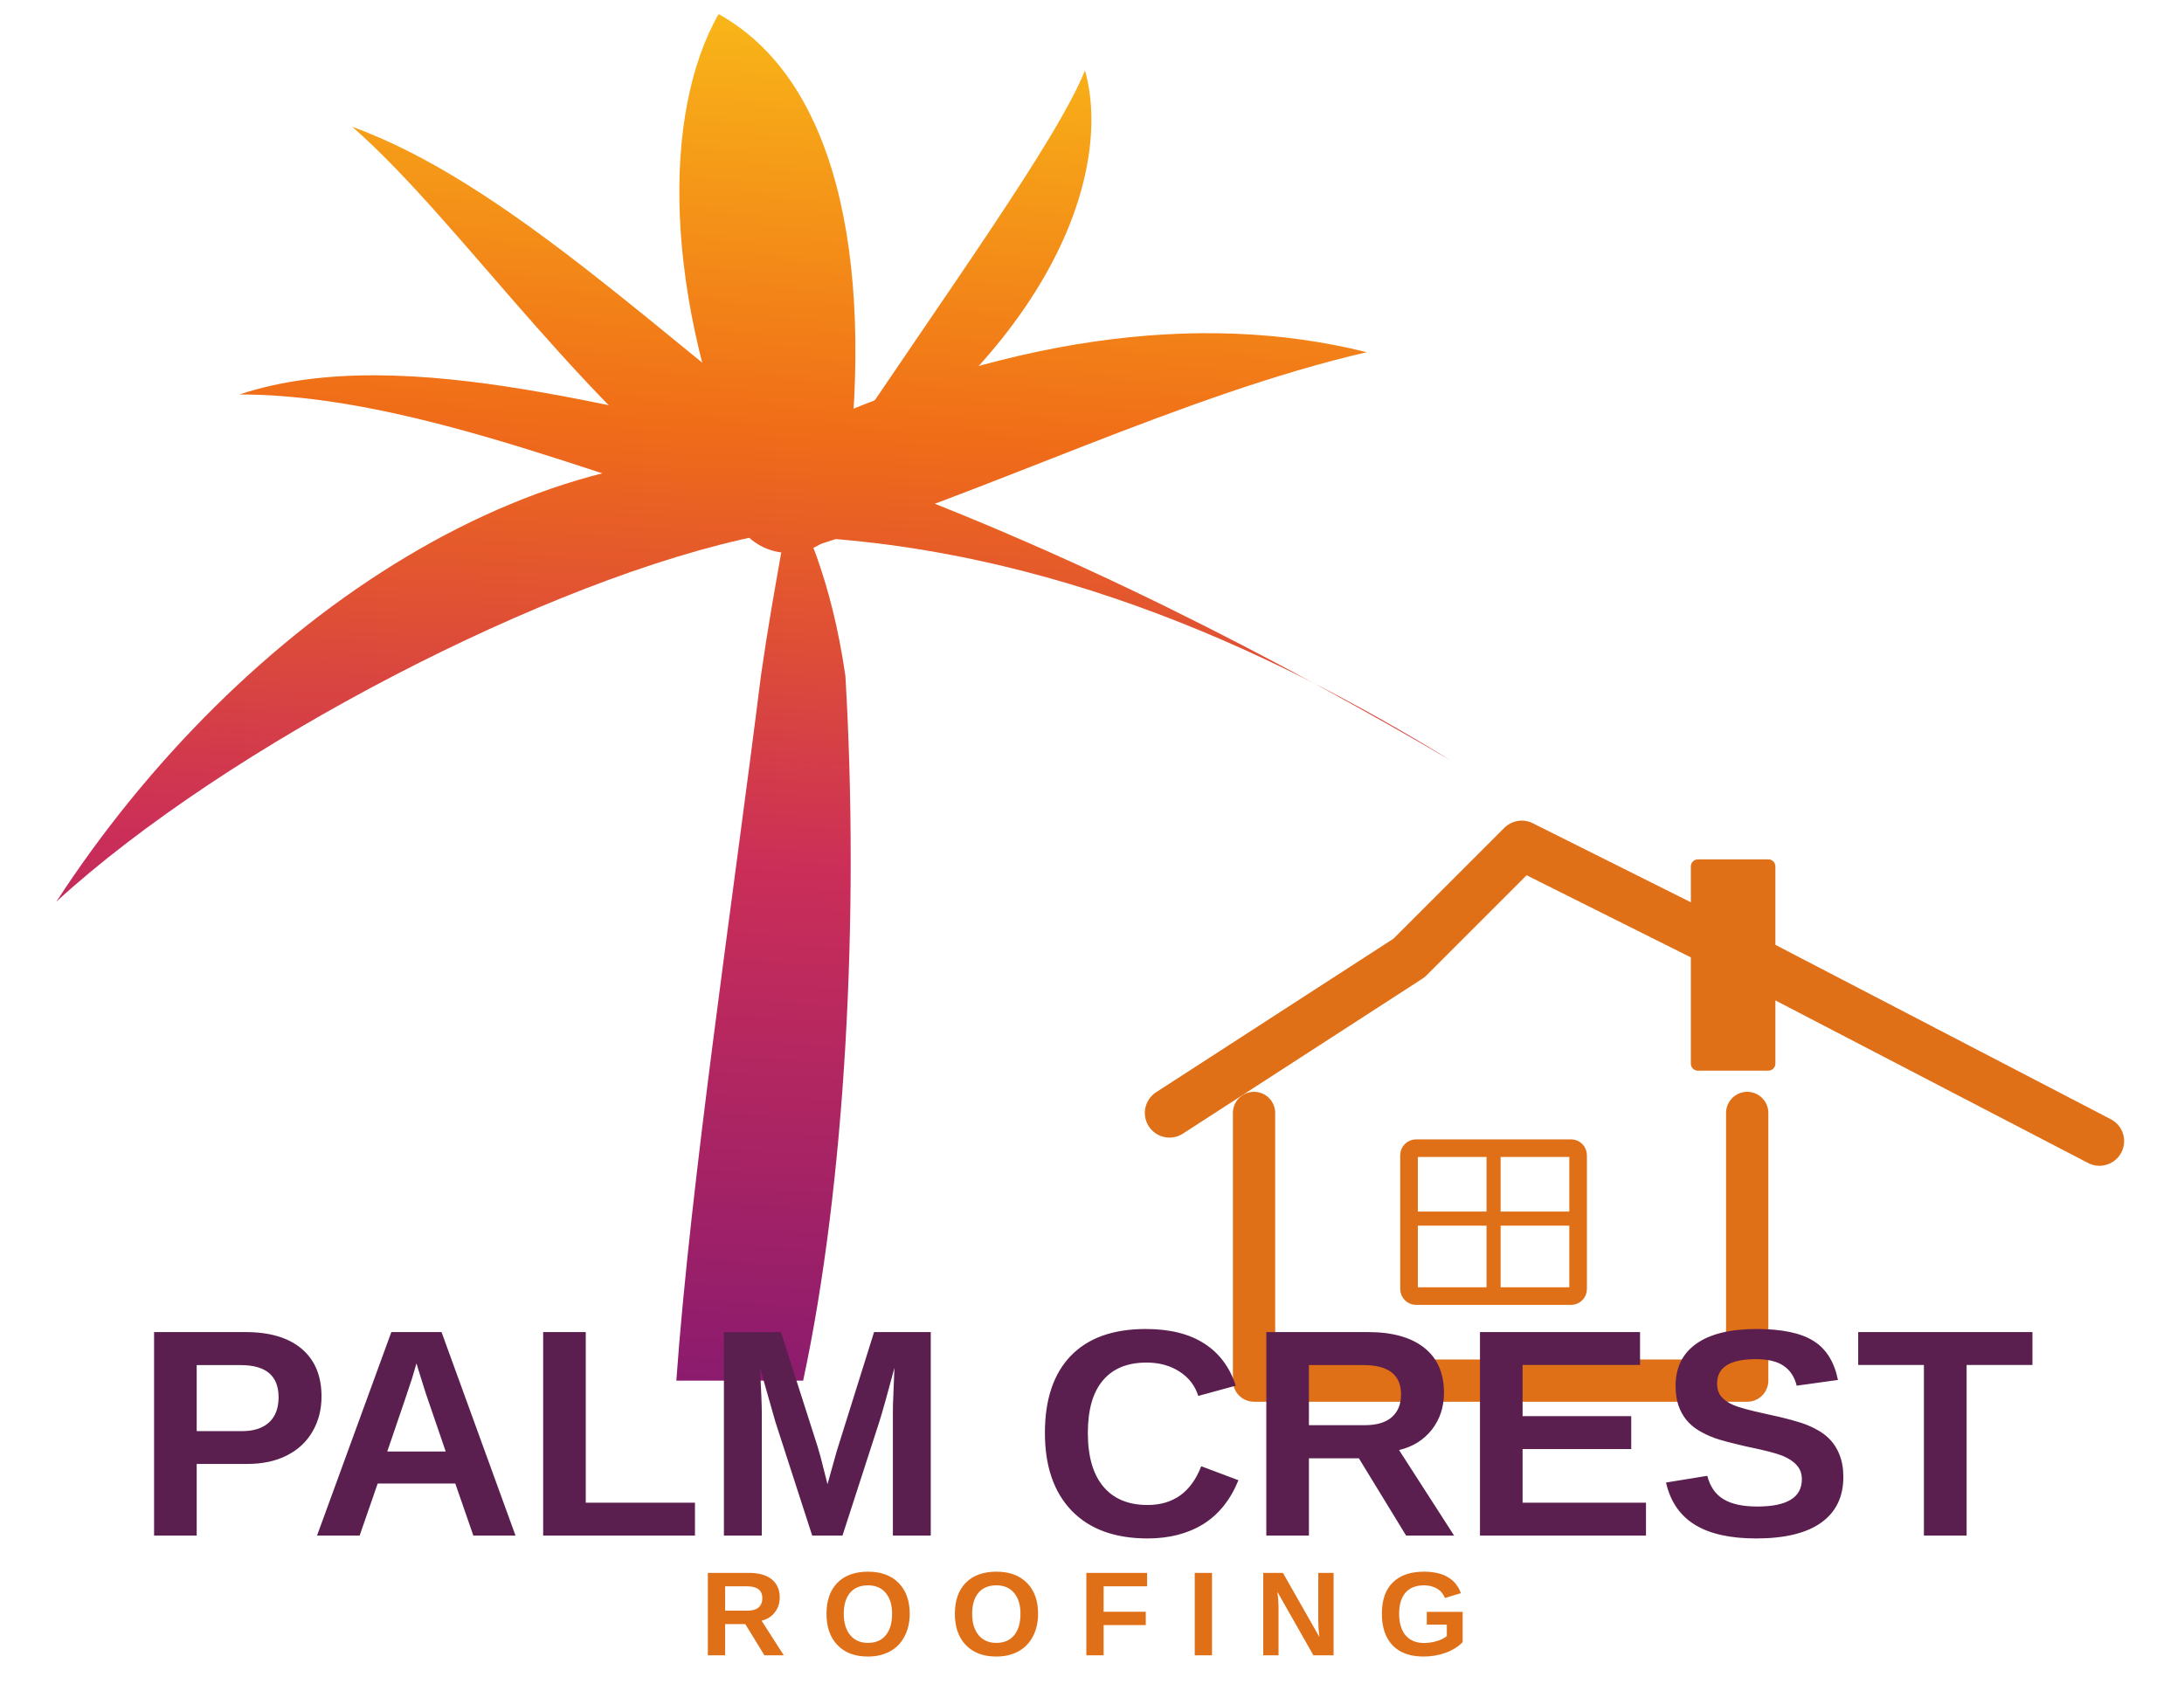
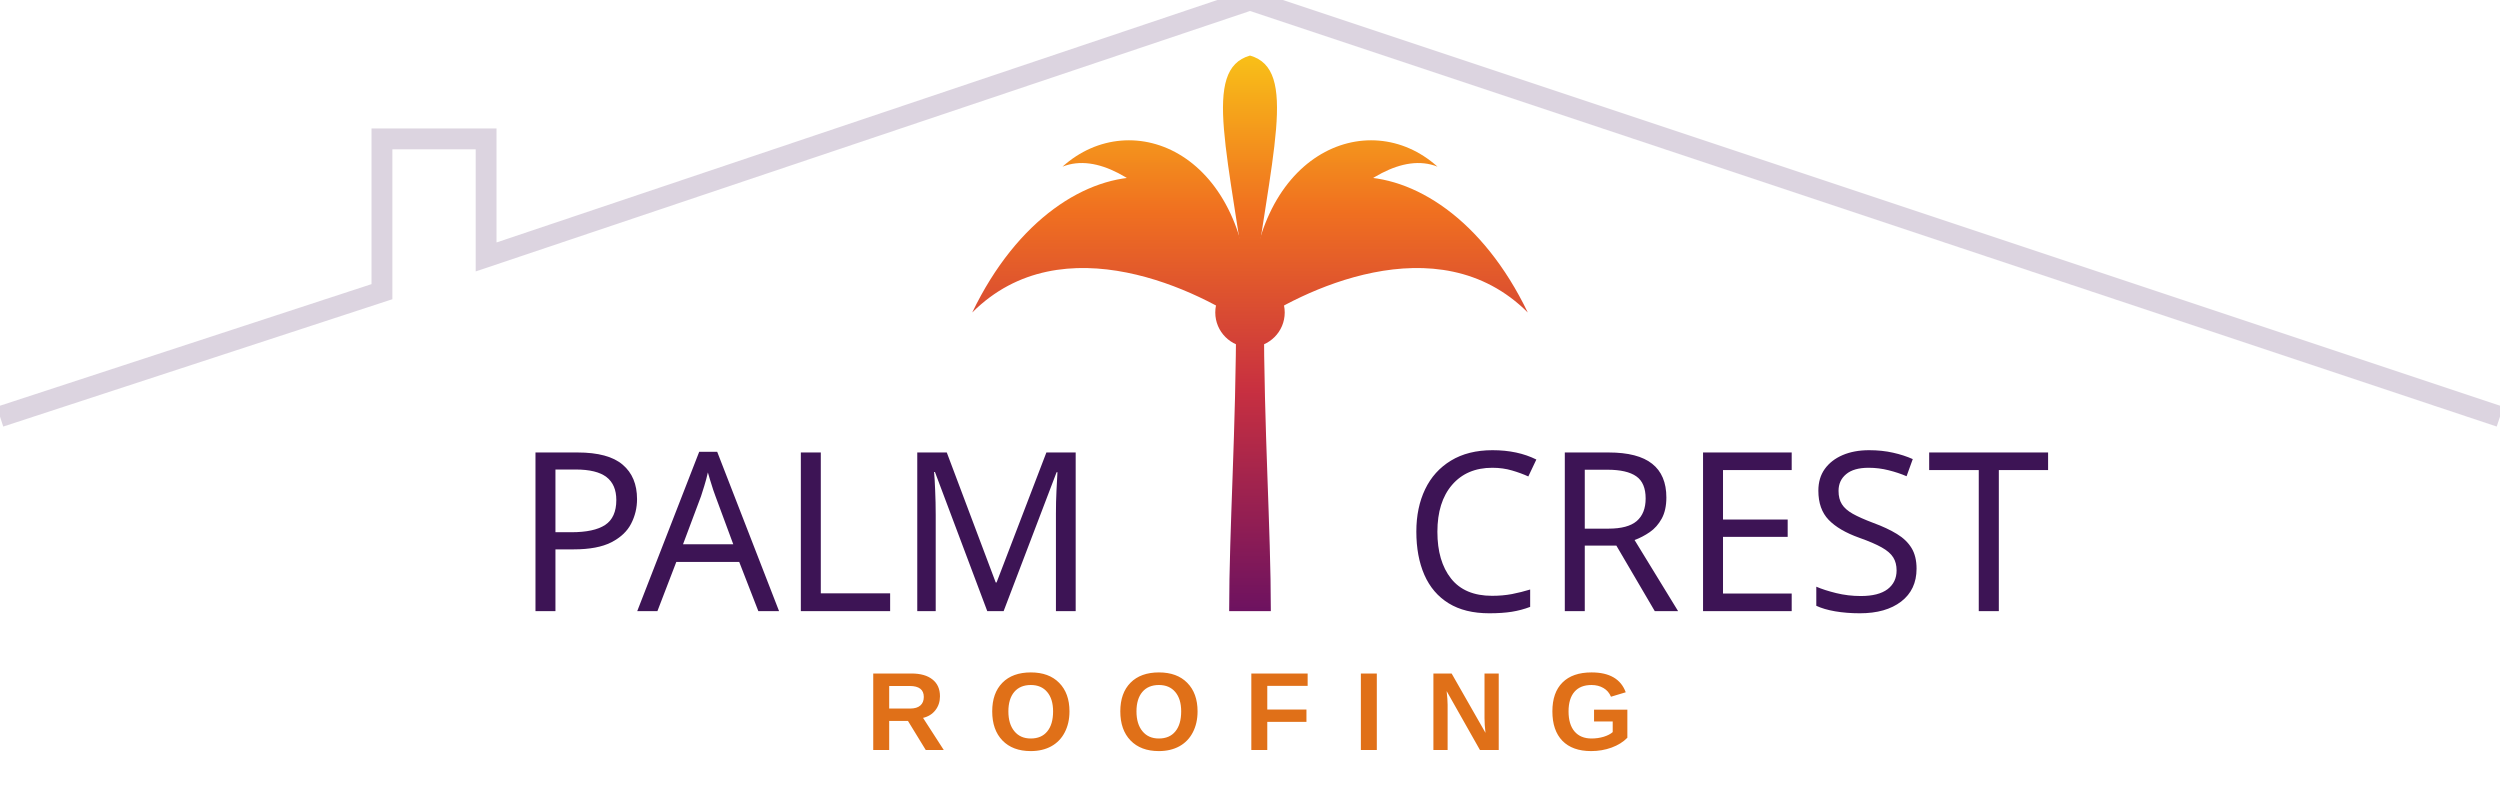
- <svg xmlns="http://www.w3.org/2000/svg" viewBox="0 0 310 240" role="img" aria-label="Palm Crest Roofing">
+ <svg xmlns="http://www.w3.org/2000/svg" viewBox="0 0 360 115" role="img" aria-label="Palm Crest Roofing">
  <defs>
-     <linearGradient id="pg" x1="106" y1="196" x2="116" y2="4" gradientUnits="userSpaceOnUse">
-       <stop offset="0%" stop-color="#8C1B6E" />
-       <stop offset="38%" stop-color="#CB2E58" />
-       <stop offset="70%" stop-color="#F06C18" />
-       <stop offset="100%" stop-color="#F8B418" />
+     <linearGradient id="pg" x1="180" y1="88" x2="180" y2="8" gradientUnits="userSpaceOnUse">
+       <stop offset="0%" stop-color="#6D1260" />
+       <stop offset="40%" stop-color="#C83040" />
+       <stop offset="72%" stop-color="#F07020" />
+       <stop offset="100%" stop-color="#F8C018" />
    </linearGradient>
  </defs>
-   <path d="M 96,196 C 98,168 104,128 108,96 C 110,82 112,74 112,70            C 114,74 118,82 120,96 C 122,130 120,168 114,196 Z" fill="url(#pg)" />
-   <path d="M 118,66 C 78,58 34,88 8,128            C 32,106 78,82 108,76 Z" fill="url(#pg)" />
-   <path d="M 114,76 C 90,70 60,56 34,56            C 58,48 92,60 110,62 Z" fill="url(#pg)" />
-   <path d="M 108,76 C 84,60 66,32 50,18            C 72,26 94,48 118,66 Z" fill="url(#pg)" />
-   <path d="M 106,70 C 94,42 94,16 102,2            C 120,12 124,40 120,70 Z" fill="url(#pg)" />
-   <path d="M 118,66 C 134,42 150,20 154,10            C 158,24 150,52 108,76 Z" fill="url(#pg)" />
-   <path d="M 112,62 C 142,48 170,44 194,50            C 168,56 140,70 114,78 Z" fill="url(#pg)" />
-   <path d="M 118,66 C 152,78 182,94 206,108            C 180,92 146,76 106,76 Z" fill="url(#pg)" />
-   <circle cx="112" cy="70" r="8.5" fill="url(#pg)" />
-   <path d="M 166,158 L 200,136 L 216,120 L 248,136 L 298,162" fill="none" stroke="#E07018" stroke-width="7" stroke-linecap="round" stroke-linejoin="round" />
-   <rect x="240" y="122" width="12" height="30" fill="#E07018" rx="1" />
-   <path d="M 178,158 L 178,196 L 248,196 L 248,158" fill="none" stroke="#E07018" stroke-width="6" stroke-linecap="round" stroke-linejoin="round" />
-   <rect x="200" y="163" width="24" height="21" fill="none" stroke="#E07018" stroke-width="2.5" rx="1" />
-   <line x1="212" y1="163" x2="212" y2="184" stroke="#E07018" stroke-width="2" />
-   <line x1="200" y1="173" x2="224" y2="173" stroke="#E07018" stroke-width="2" />
-   <text x="154" y="218" text-anchor="middle" font-family="Montserrat,'Arial Black',Arial,sans-serif" font-size="42" font-weight="900" fill="#5A1F4E">PALM CREST</text>
-   <text x="154" y="235" text-anchor="middle" font-family="Montserrat,Arial,sans-serif" font-size="17" font-weight="700" letter-spacing="5" fill="#E07018">ROOFING</text>
+   <polyline points="0,60 55,42 55,20 70,20 70,37 180,0 360,60" fill="none" stroke="#3D1455" stroke-opacity="0.18" stroke-width="3" stroke-linejoin="miter" />
+   <path d="M 177,88 C 177,76 178,62 178,45 L 182,45 C 182,62 183,76 183,88 Z" fill="url(#pg)" />
+   <path d="M 180,45 C 180,20 153,18 140,45  C 153,32 173,42 180,47 Z" fill="url(#pg)" />
+   <path d="M 180,45 C 180,22 163,15 153,24  C 163,20 177,40 180,47 Z" fill="url(#pg)" />
+   <path d="M 180,45 C 177,22 173,10 180, 8  C 187,10 183,22 180,45 Z" fill="url(#pg)" />
+   <path d="M 180,45 C 180,22 197,15 207,24  C 197,20 183,40 180,47 Z" fill="url(#pg)" />
+   <path d="M 180,45 C 180,20 207,18 220,45  C 207,32 187,42 180,47 Z" fill="url(#pg)" />
+   <circle cx="180" cy="45" r="5" fill="url(#pg)" />
+   <text x="158" y="88" text-anchor="end" font-family="Montserrat,sans-serif" font-size="32" font-weight="400" fill="#3D1455">PALM</text>
+   <text x="202" y="88" text-anchor="start" font-family="Montserrat,sans-serif" font-size="32" font-weight="400" fill="#3D1455">CREST</text>
+   <text x="180" y="108" text-anchor="middle" font-family="Montserrat,Arial,sans-serif" font-size="16" font-weight="700" letter-spacing="6" fill="#E07018">ROOFING</text>
</svg>
